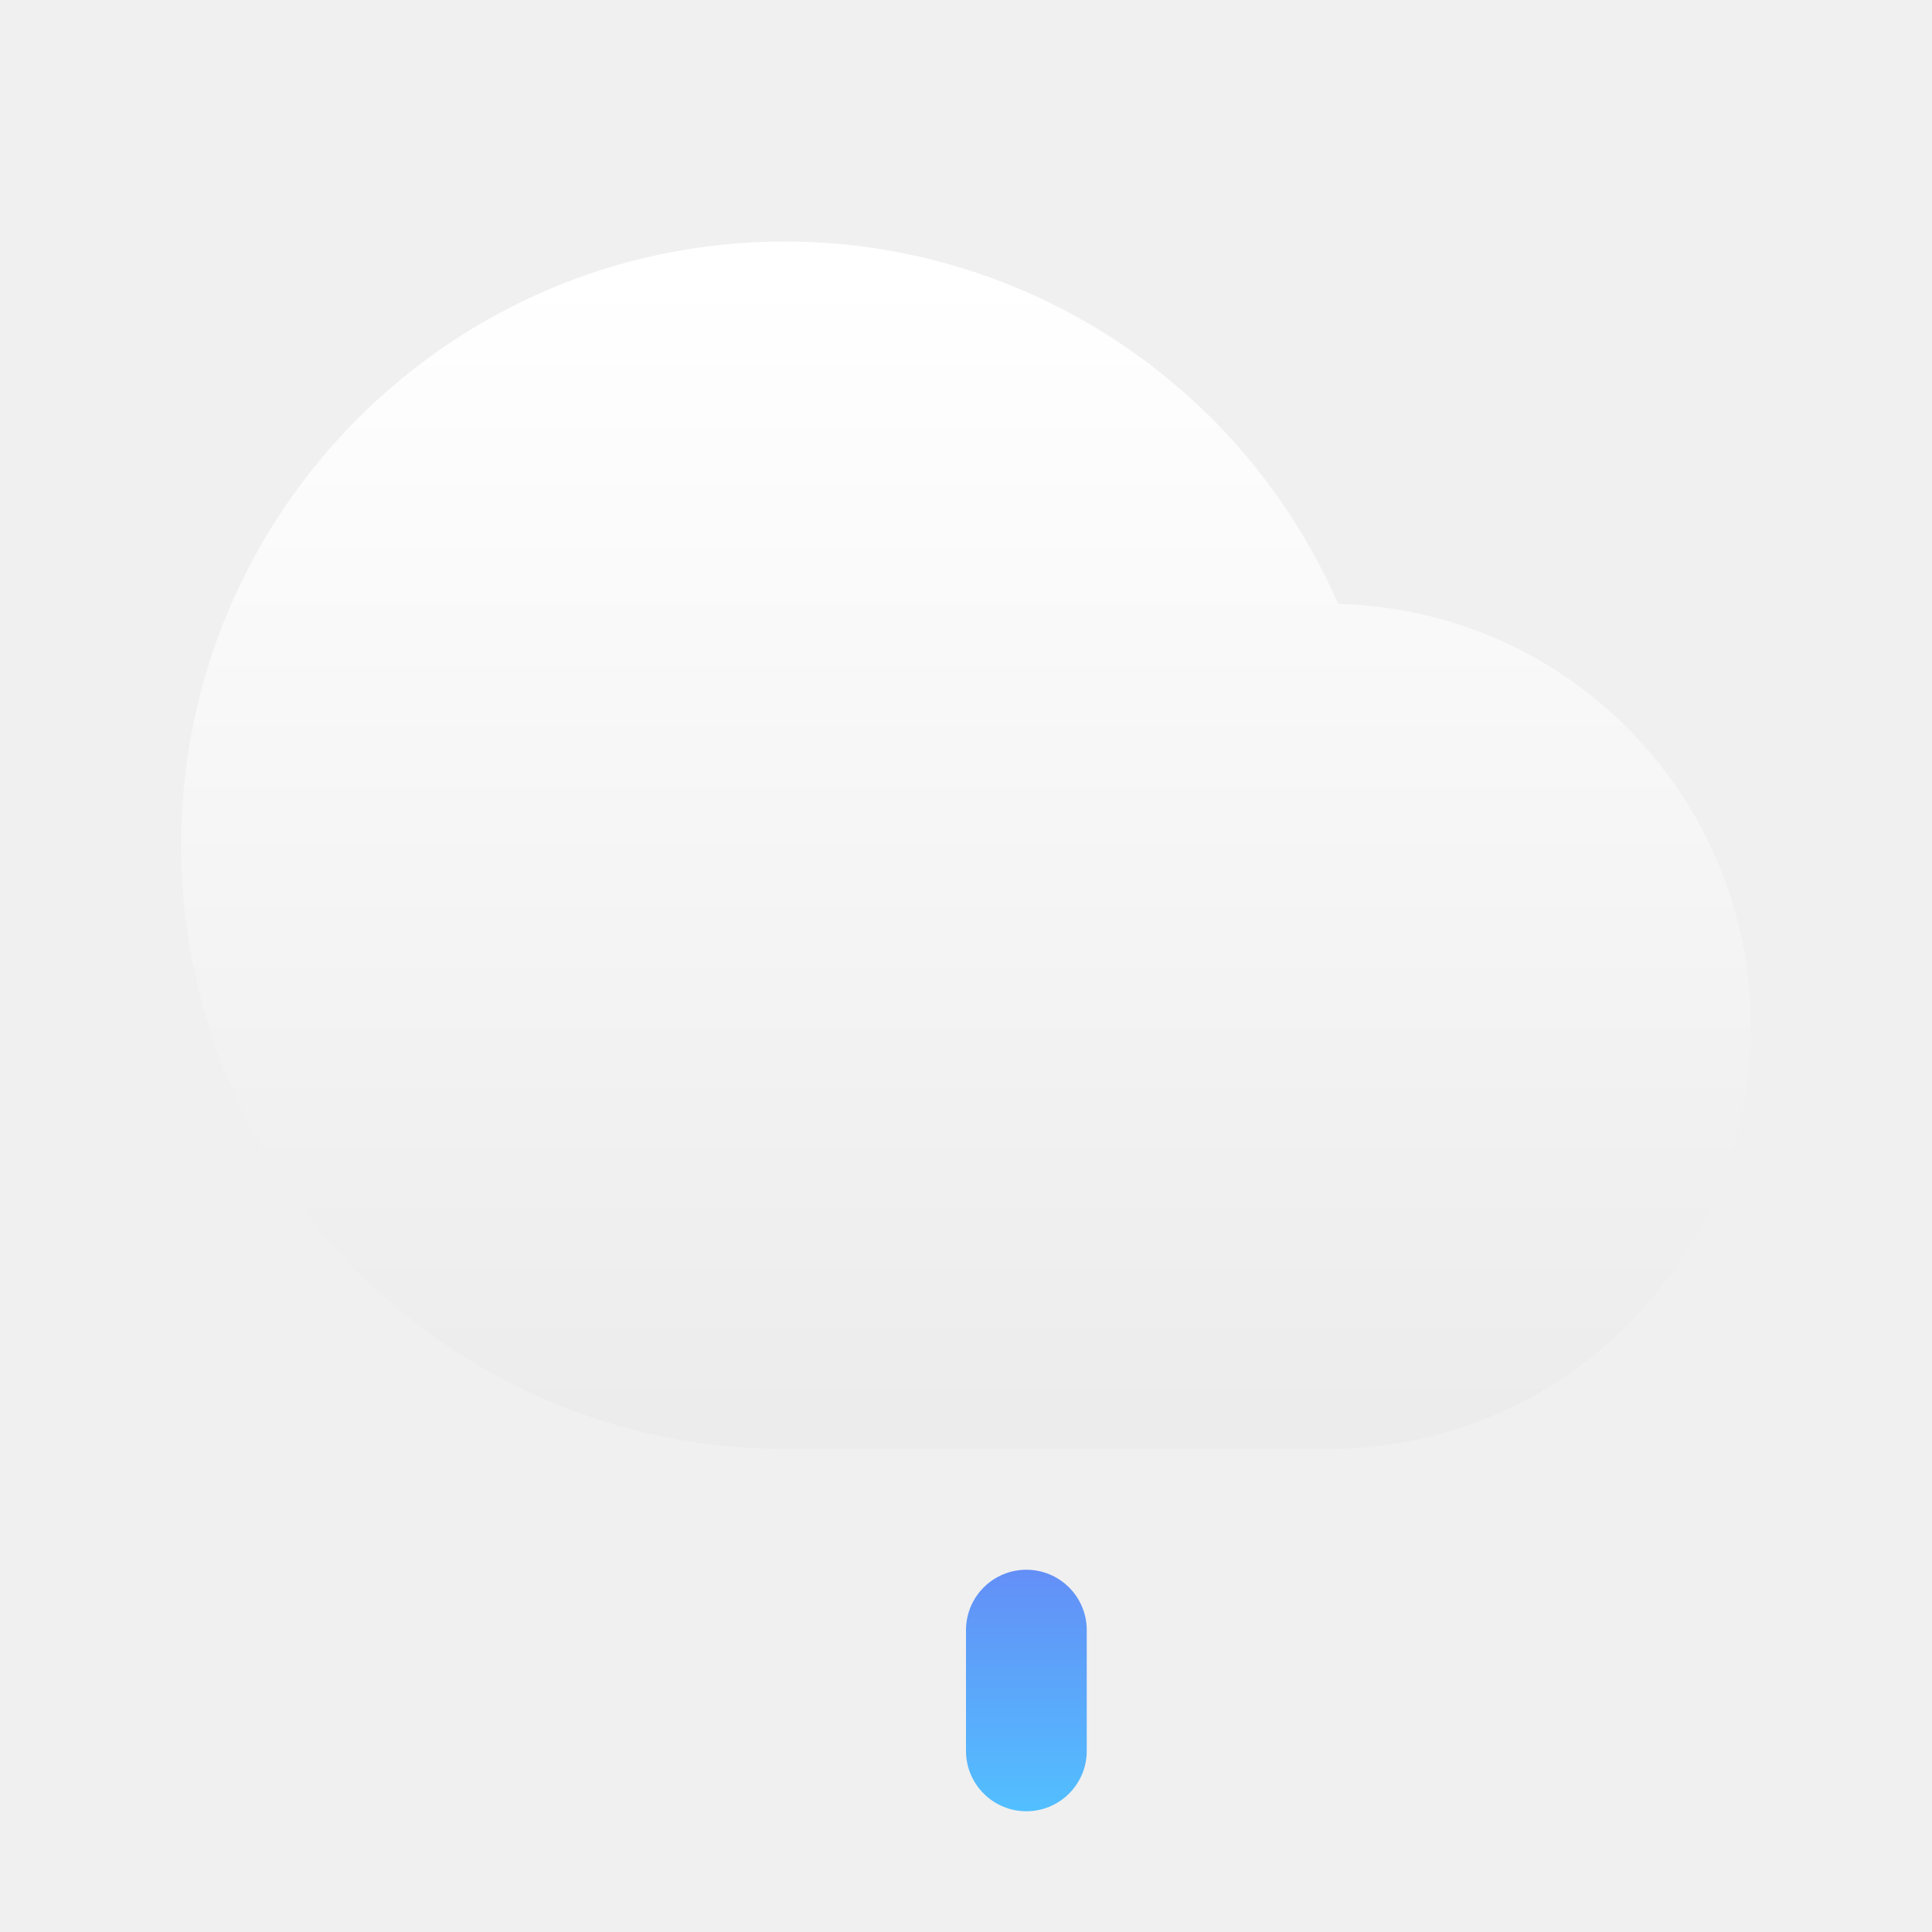
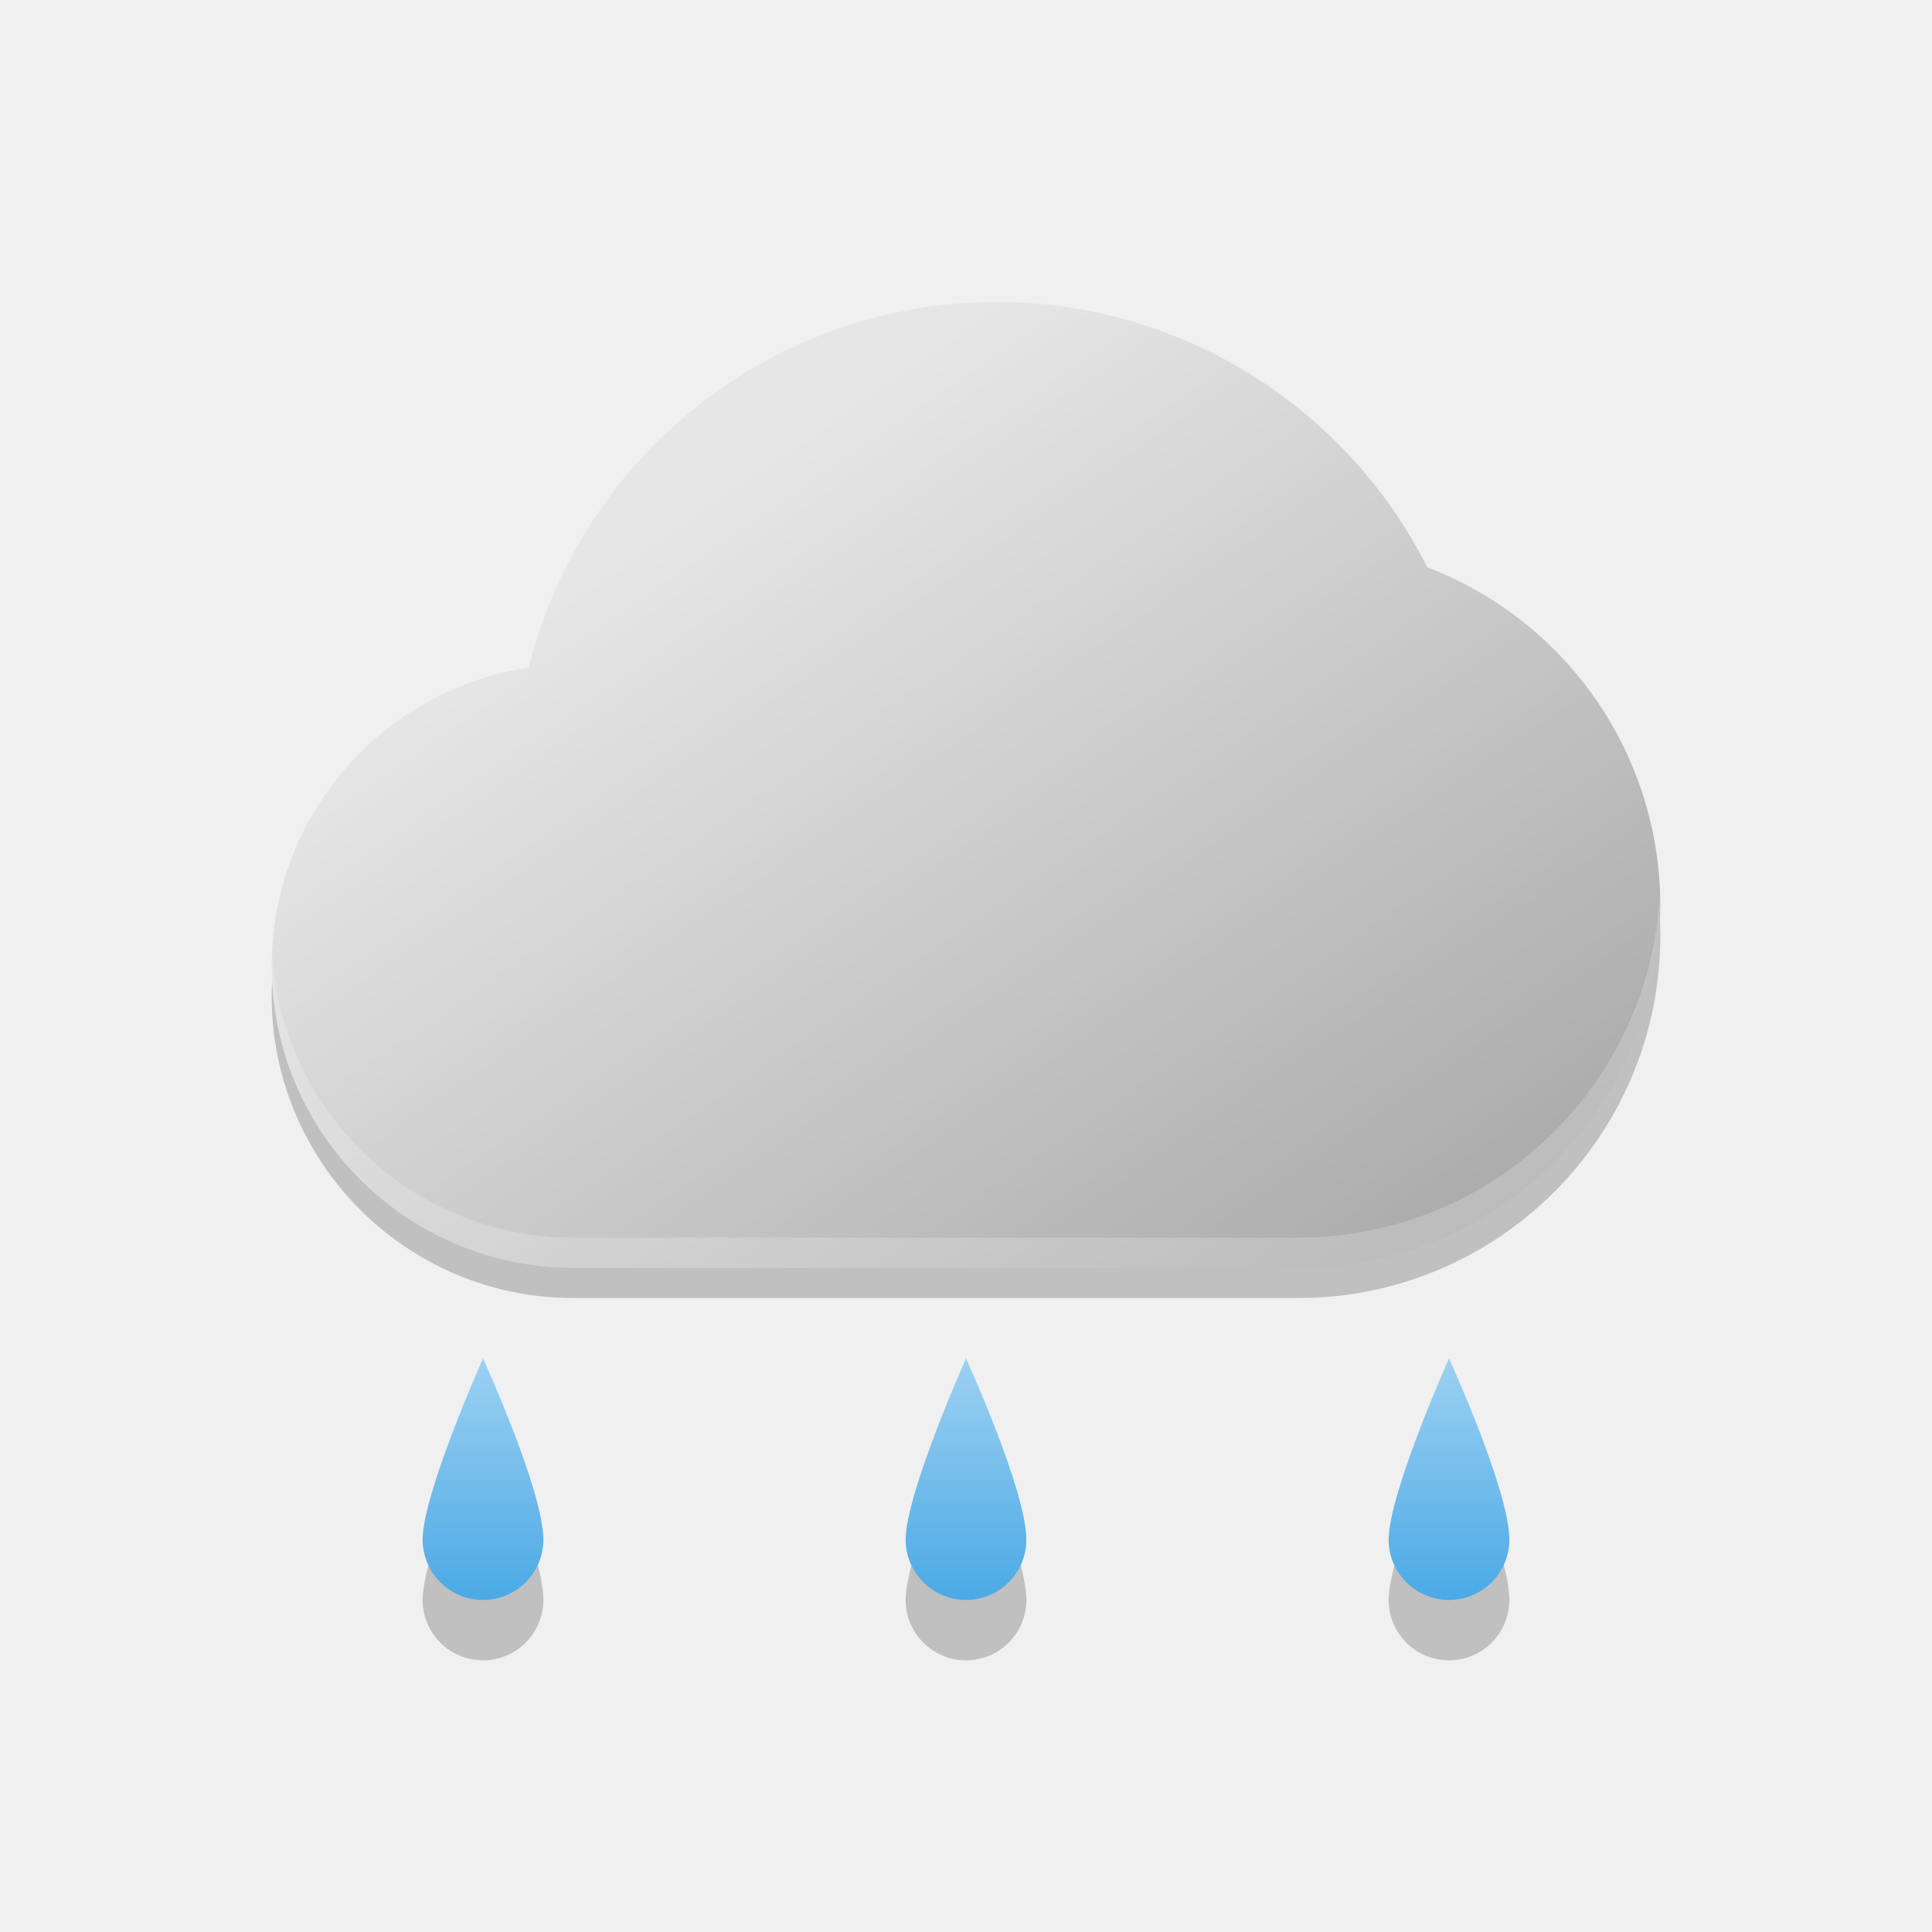
- <svg xmlns="http://www.w3.org/2000/svg" width="32" height="32">
-   <defs>
-     <linearGradient id="b" x1="14.309" x2="14.309" y1="4.555" y2="23.488" gradientUnits="userSpaceOnUse">
-       <stop offset="0" stop-color="#fff" />
-       <stop offset="1" stop-color="#ececec" />
+ <svg xmlns="http://www.w3.org/2000/svg" xmlns:xlink="http://www.w3.org/1999/xlink" width="64" height="64" viewBox="0 0 64 64" version="1.1" id="svg5">
+   <defs id="defs2">
+     <linearGradient id="linearGradient1712">
+       <stop style="stop-color:#a3a3a3;stop-opacity:1;" offset="0" id="stop1708" />
+       <stop style="stop-color:#e6e6e6;stop-opacity:1;" offset="1" id="stop1710" />
    </linearGradient>
-     <linearGradient id="a" x1="16.814" x2="16.814" y1="25.94" y2="30.153" gradientTransform="translate(13.851 -.092)" gradientUnits="userSpaceOnUse">
-       <stop offset="0" stop-color="#648df6" />
-       <stop offset="1" stop-color="#52c0ff" />
+     <linearGradient xlink:href="#linearGradient1712" id="linearGradient1390" x1="26" y1="22" x2="15" y2="6" gradientUnits="userSpaceOnUse" gradientTransform="matrix(2,0,0,2,3,-2)" />
+     <linearGradient id="linearGradient1196">
+       <stop style="stop-color:#4ba9e5;stop-opacity:1;" offset="0" id="stop1192" />
+       <stop style="stop-color:#9cd1f2;stop-opacity:1;" offset="1" id="stop1194" />
    </linearGradient>
+     <linearGradient xlink:href="#linearGradient1196" id="linearGradient5161" x1="14" y1="28" x2="14" y2="24" gradientUnits="userSpaceOnUse" gradientTransform="matrix(2,0,0,2,4,-3)" />
  </defs>
-   <rect width="2" height="4" x="16" y="26" fill="url(#a)" ry="1" />
-   <path fill="url(#b)" d="M13 4A10 10 0 0 0 3 14a10 10 0 0 0 10 10h9a7 7 0 0 0 7-7 7 7 0 0 0-6.836-6.996A10 10 0 0 0 13 4" />
+   <path d="M 33,11 C 25.671,11.015 19.29,16.008 17.512,23.117 12.621,23.853 9.003,28.054 9,33 9,38.523 13.477,43 19,43 H 43 C 49.627,43 55,37.627 55,31 54.999,26.026 51.928,21.568 47.281,19.793 44.561,14.402 39.038,11.001 33,11 Z" style="opacity:0.2;fill:#000000;fill-opacity:1;stroke-width:5.333;stroke-linecap:round;stroke-linejoin:round" id="path5206" />
+   <path id="path427" style="fill:url(#linearGradient1390);fill-opacity:1;stroke-width:5.333;stroke-linecap:round;stroke-linejoin:round" d="M 33,10 C 25.671,10.015 19.29,15.008 17.512,22.117 12.621,22.853 9.003,27.054 9,32 9,37.523 13.477,42 19,42 H 43 C 49.627,42 55,36.627 55,30 54.999,25.026 51.928,20.568 47.281,18.793 44.561,13.402 39.038,10.001 33,10 Z" />
+   <path id="path1400" style="opacity:0.2;fill:#ffffff;fill-opacity:1;stroke-width:5.333;stroke-linecap:round;stroke-linejoin:round" d="M 54.984,29.623 C 54.66,35.961 49.418,41 43,41 H 19 C 13.65,41 9.282,36.797 9.014,31.514 9.005,31.675 9,31.837 9,32 c 0,5.523 4.477,10 10,10 h 24 c 6.627,0 12,-5.373 12,-12 -3.4e-5,-0.127 -0.012,-0.251 -0.016,-0.377 z" />
+   <path id="path5171" style="opacity:0.2;fill:#000000;fill-opacity:1;stroke-width:2.45;stroke-linecap:round;stroke-linejoin:round" d="m 16,47 c 0,0 -1.989,4.446 -2,6 0,1.105 0.895,2 2,2 1.105,0 2,-0.895 2,-2 -2e-4,-1.624 -2,-6 -2,-6 z m 16,0 c 0,0 -1.989,4.446 -2,6 0,1.105 0.895,2 2,2 1.105,0 2,-0.895 2,-2 -2e-4,-1.624 -2,-6 -2,-6 z m 16,0 c 0,0 -1.989,4.446 -2,6 0,1.105 0.895,2 2,2 1.105,0 2,-0.895 2,-2 -2e-4,-1.624 -2,-6 -2,-6 z" />
+   <path id="rect4708" style="opacity:1;fill:url(#linearGradient5161);fill-opacity:1;stroke-width:2.45;stroke-linecap:round;stroke-linejoin:round" d="m 16,45 c 0,0 -1.989,4.446 -2,6 0,1.105 0.895,2 2,2 1.105,0 2,-0.895 2,-2 -2e-4,-1.624 -2,-6 -2,-6 z m 16,0 c 0,0 -1.989,4.446 -2,6 0,1.105 0.895,2 2,2 1.105,0 2,-0.895 2,-2 -2e-4,-1.624 -2,-6 -2,-6 z m 16,0 c 0,0 -1.989,4.446 -2,6 0,1.105 0.895,2 2,2 1.105,0 2,-0.895 2,-2 -2e-4,-1.624 -2,-6 -2,-6 z" />
</svg>
